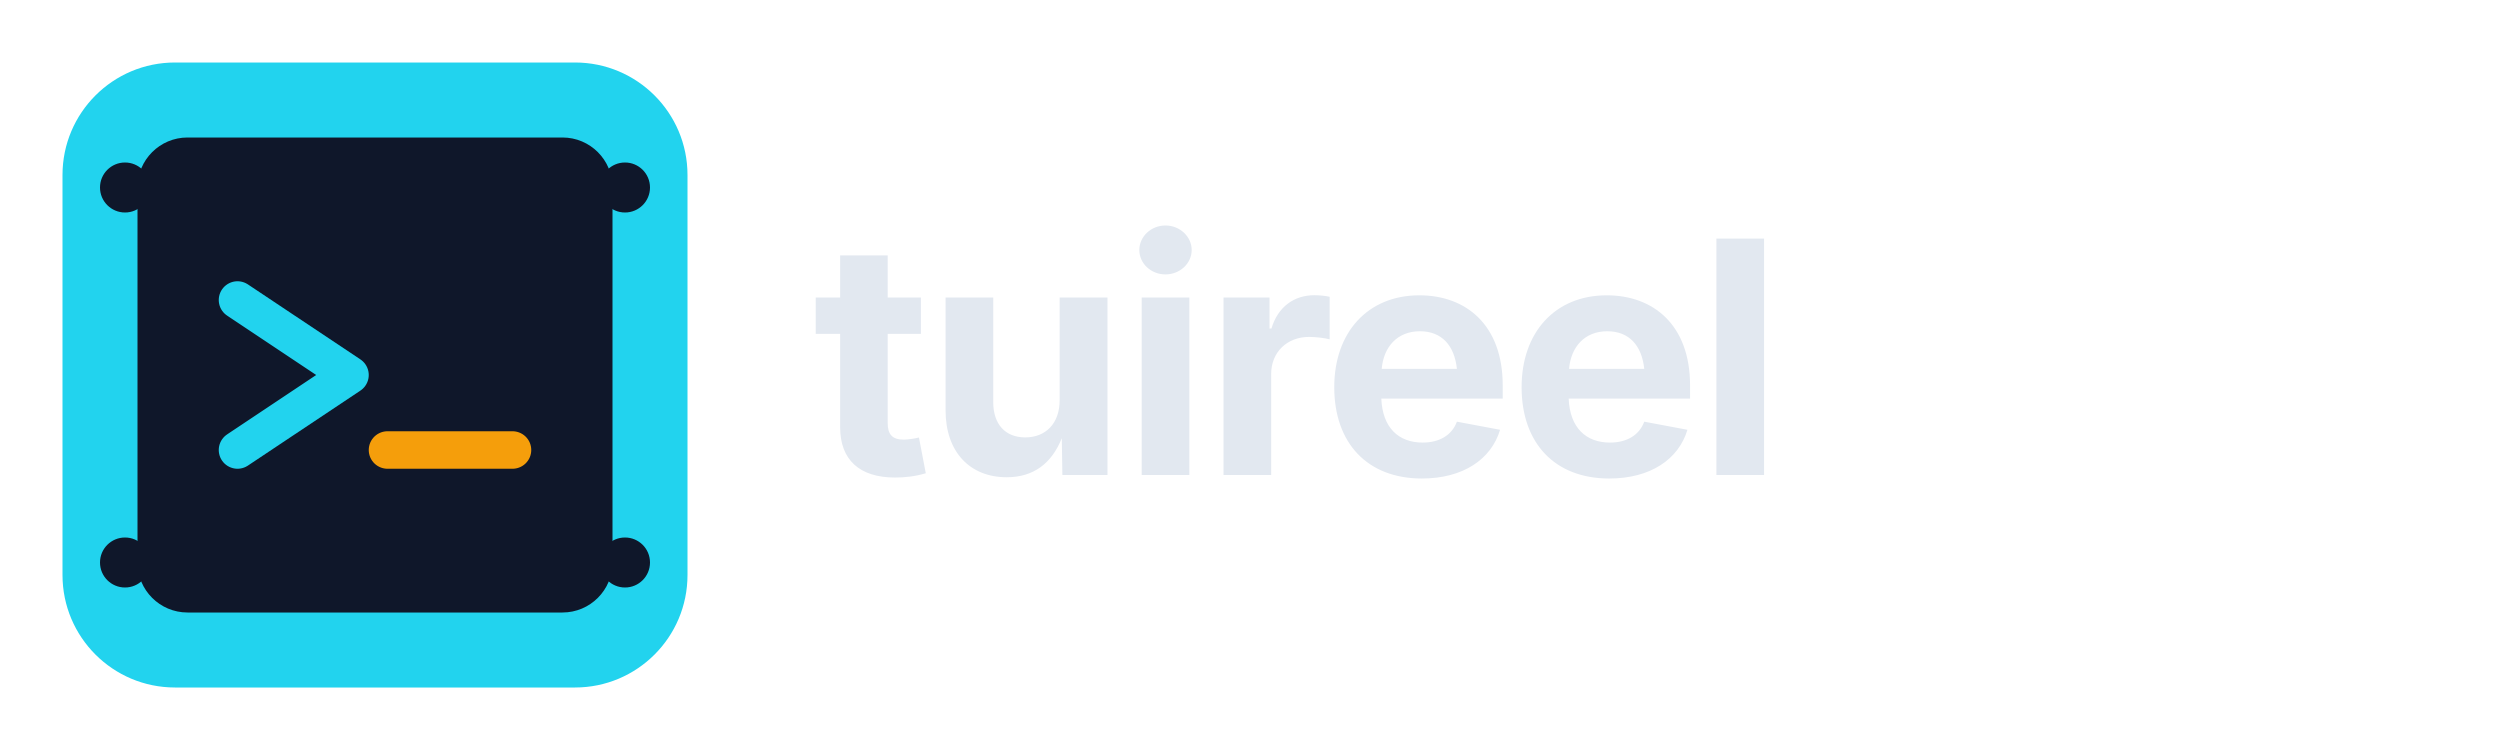
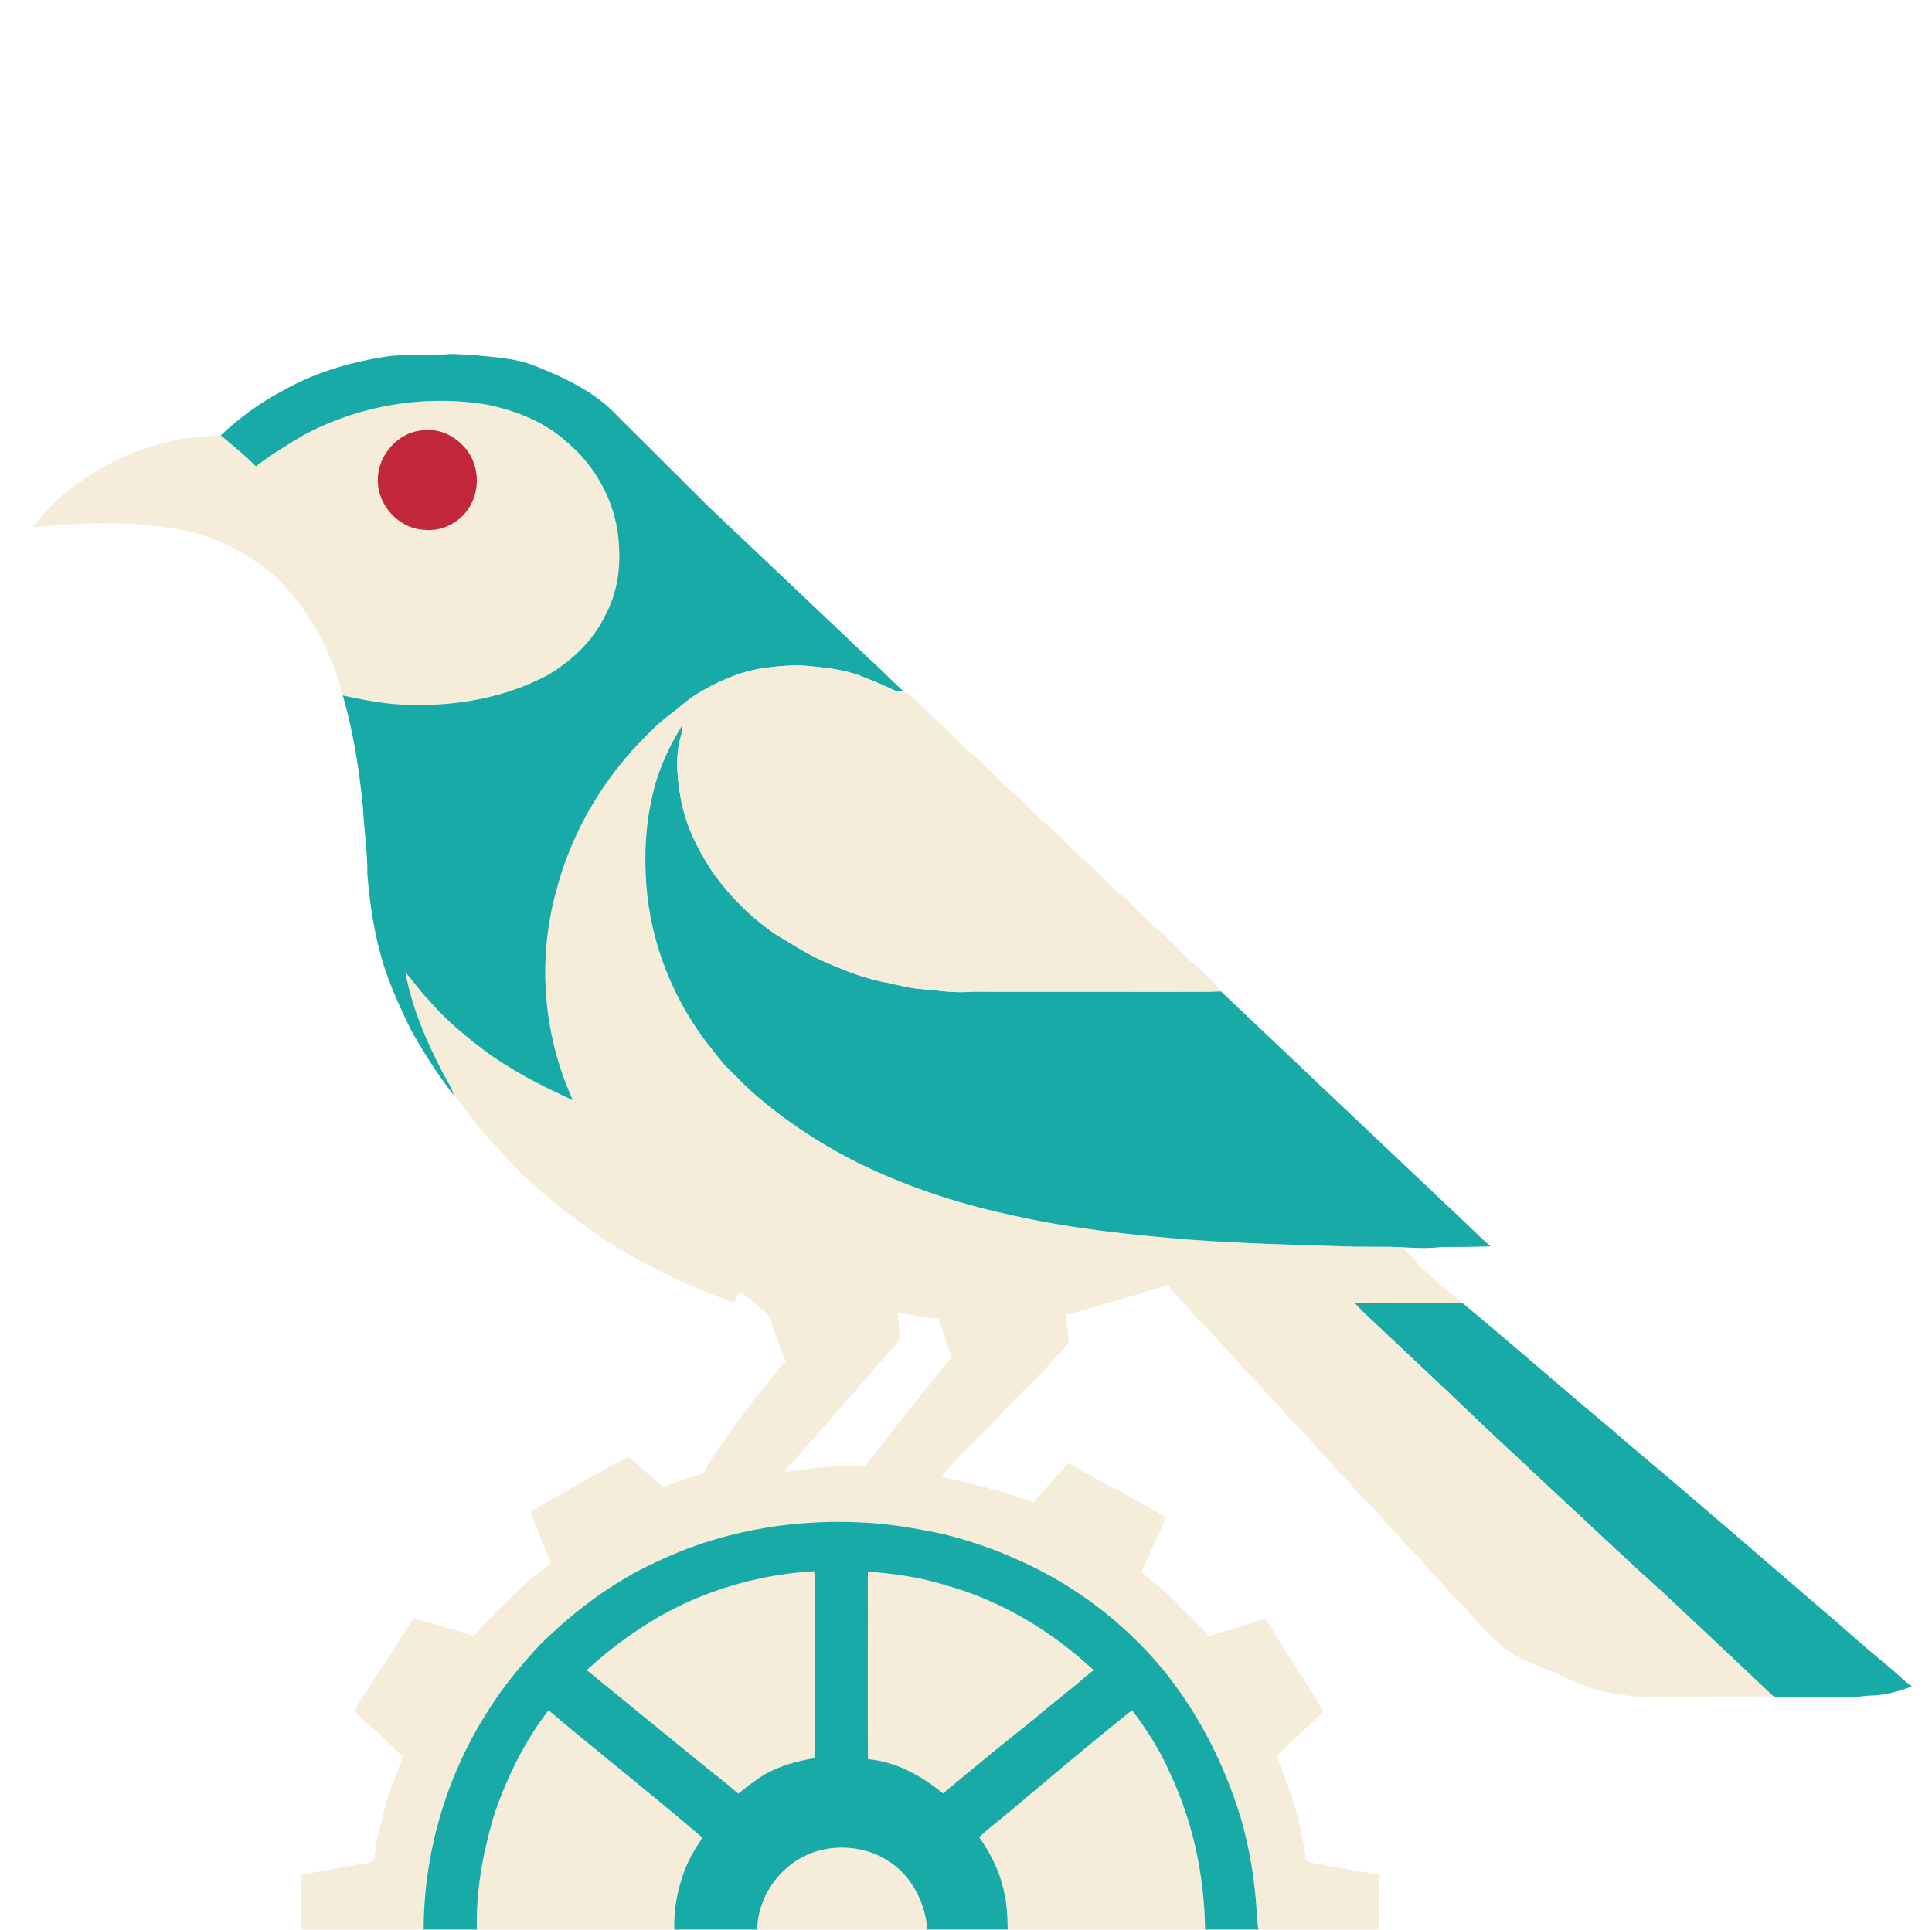
- <svg xmlns="http://www.w3.org/2000/svg" viewBox="0 0 400 120">
-   <g transform="translate(10, 10)">
-     <rect x="0" y="0" width="100" height="100" rx="18" ry="18" fill="#22D3EE" />
-     <rect x="12" y="12" width="76" height="76" rx="8" ry="8" fill="#0F172A" />
-     <polyline points="28,38 46,50 28,62" fill="none" stroke="#22D3EE" stroke-width="6" stroke-linecap="round" stroke-linejoin="round" />
-     <line x1="52" y1="62" x2="72" y2="62" stroke="#F59E0B" stroke-width="6" stroke-linecap="round" />
-     <circle cx="10" cy="20" r="4" fill="#0F172A" />
-     <circle cx="10" cy="80" r="4" fill="#0F172A" />
-     <circle cx="90" cy="20" r="4" fill="#0F172A" />
-     <circle cx="90" cy="80" r="4" fill="#0F172A" />
+ <svg xmlns="http://www.w3.org/2000/svg" width="990pt" height="989pt" viewBox="0 0 990 989" version="1.1">
+   <g id="#F5ECD9ff">
+     <path fill="#F5ECD9" opacity="1.00" d=" M 0.00 0.00 L 0.12 0.00 C 0.09 0.01 0.03 0.02 0.00 0.02 L 0.00 0.00 Z" />
+     <path fill="#F5ECD9" opacity="1.00" d=" M 155.88 222.84 C 184.56 207.61 218.29 202.03 250.32 207.55 C 264.87 210.68 279.29 216.37 290.40 226.53 C 306.18 239.63 316.41 259.45 317.18 280.01 C 318.01 292.08 316.01 304.53 310.22 315.24 C 304.05 328.28 293.16 338.58 280.90 345.89 C 259.60 357.34 235.05 361.87 211.01 361.28 C 199.06 361.31 187.30 358.95 175.67 356.47 C 169.78 333.45 157.98 311.73 140.81 295.19 C 125.55 282.09 106.55 273.08 86.53 270.50 C 76.43 269.01 66.22 268.13 56.00 268.29 C 42.94 267.84 29.95 269.40 16.94 270.12 C 23.47 261.38 31.33 253.57 40.35 247.39 C 55.46 236.48 73.00 229.03 91.24 225.30 C 98.47 224.10 105.81 223.50 113.14 223.13 C 119.17 228.39 125.57 233.24 131.11 239.04 C 138.92 232.98 147.39 227.86 155.88 222.84 M 217.38 220.51 C 204.42 220.97 193.43 233.15 193.63 246.00 C 193.32 259.15 204.79 271.36 218.00 271.60 C 227.54 272.45 237.12 266.89 241.41 258.40 C 246.66 248.52 244.80 235.18 236.41 227.60 C 231.46 222.62 224.42 219.77 217.38 220.51 Z" />
+     <path fill="#F5ECD9" opacity="1.00" d=" M 332.11 376.11 C 336.93 371.04 342.48 366.77 348.03 362.54 C 348.52 365.58 349.11 368.60 349.64 371.64 C 343.80 381.07 338.94 391.15 335.82 401.81 C 331.66 416.81 330.08 432.47 330.88 448.00 C 331.96 478.76 343.06 508.95 361.48 533.54 C 365.63 538.70 369.44 544.16 374.22 548.78 C 378.77 553.22 383.15 557.84 388.01 561.95 C 406.10 577.34 426.36 590.15 447.99 599.93 C 470.71 610.26 494.65 617.78 519.04 622.96 C 549.06 629.73 579.74 632.97 610.37 635.42 C 636.54 637.27 662.77 638.06 688.99 638.80 C 698.83 639.16 708.68 638.78 718.52 639.24 C 721.22 641.95 724.17 644.45 726.38 647.61 C 727.45 649.19 728.93 650.42 730.47 651.55 C 733.32 653.64 735.49 656.49 738.31 658.64 C 742.09 661.56 745.59 664.82 749.32 667.81 C 740.21 667.65 731.11 667.81 722.00 667.64 C 712.73 667.79 703.44 667.33 694.18 667.94 C 688.94 663.10 684.30 657.62 678.69 653.18 C 676.28 651.27 674.32 648.84 671.81 647.06 C 668.92 646.40 665.93 646.67 662.99 646.66 C 650.76 646.87 638.52 646.42 626.30 646.88 C 627.61 648.49 628.94 650.10 630.41 651.59 C 639.29 660.38 648.13 669.20 656.92 678.09 C 660.07 681.25 663.95 683.68 666.63 687.33 C 669.21 690.76 672.80 693.17 675.89 696.10 C 702.57 722.75 729.26 749.40 755.93 776.07 C 757.50 777.56 759.40 778.63 761.28 779.70 C 761.71 773.48 759.22 767.32 760.90 761.16 C 763.39 762.94 765.79 764.86 767.94 767.06 C 773.24 772.42 778.65 777.68 783.93 783.07 C 787.85 787.16 792.48 790.49 796.44 794.56 C 804.73 802.93 813.15 811.18 821.42 819.58 C 824.38 822.64 827.90 825.08 830.93 828.06 C 839.38 836.61 847.99 845.00 856.41 853.58 C 859.69 856.99 863.69 859.61 866.94 863.06 C 868.95 865.04 870.73 867.34 873.18 868.83 C 875.36 869.54 877.72 869.39 880.01 869.45 C 889.46 869.30 898.93 869.59 908.38 869.18 C 908.84 869.32 909.76 869.61 910.23 869.75 C 887.48 870.03 864.73 869.70 841.98 869.83 C 828.51 868.89 814.87 866.41 802.78 860.14 C 793.45 855.21 782.85 852.94 774.10 846.89 C 768.12 843.39 763.82 837.85 758.83 833.18 C 754.64 829.32 751.63 824.41 747.35 820.65 C 742.26 816.04 738.34 810.35 733.34 805.66 C 730.65 802.99 728.57 799.78 725.85 797.14 C 723.14 794.50 720.40 791.87 718.10 788.85 C 714.49 784.17 709.62 780.64 706.10 775.87 C 702.52 771.17 697.67 767.63 694.06 762.95 C 690.81 758.58 686.43 755.23 683.10 750.93 C 679.80 746.58 675.40 743.25 672.10 738.91 C 667.89 733.48 662.28 729.34 658.09 723.91 C 654.97 719.71 650.69 716.58 647.56 712.40 C 643.69 707.32 638.46 703.48 634.61 698.39 C 631.75 694.62 627.97 691.68 625.02 688.00 C 622.07 684.29 618.71 680.96 615.32 677.68 C 612.03 674.60 609.68 670.68 606.36 667.65 C 603.47 664.93 600.64 662.10 598.61 658.67 C 581.14 663.97 563.65 669.15 546.06 674.02 C 546.83 678.72 547.37 683.47 547.69 688.23 C 546.77 690.00 545.01 691.20 543.67 692.66 C 540.35 695.70 537.74 699.40 534.64 702.65 C 528.07 709.41 521.18 715.85 514.80 722.79 C 508.12 730.75 500.40 737.73 493.15 745.16 C 489.26 748.70 486.15 752.97 482.42 756.67 C 486.55 758.16 490.95 758.64 495.18 759.82 C 506.86 762.78 518.57 765.83 529.81 770.22 C 532.28 766.31 535.63 763.12 538.74 759.74 C 541.38 756.11 544.57 752.95 547.84 749.89 C 552.40 752.88 557.29 755.31 562.04 758.01 C 573.90 764.16 585.47 770.84 597.10 777.41 C 595.99 782.63 593.15 787.20 590.99 792.01 C 588.92 796.58 586.95 801.19 584.86 805.75 C 591.27 811.12 597.97 816.18 603.66 822.35 C 608.80 827.87 614.86 832.60 619.19 838.84 C 624.54 836.66 630.20 835.44 635.69 833.68 C 640.02 832.39 644.20 830.50 648.73 829.97 C 658.04 846.01 668.82 861.12 678.13 877.16 C 670.42 885.25 661.68 892.24 653.96 900.31 C 661.26 916.73 666.58 934.10 669.05 951.93 C 668.81 953.85 670.67 954.42 672.19 954.73 C 683.70 957.00 695.28 958.87 706.83 960.92 C 706.79 970.28 706.79 979.64 706.83 989.00 L 644.81 989.00 C 643.98 983.56 643.99 978.04 643.42 972.57 C 641.88 956.75 639.03 940.98 633.95 925.89 C 625.44 900.38 612.69 876.18 595.63 855.33 C 575.50 831.19 549.73 811.68 520.87 799.17 C 508.99 793.70 496.49 789.66 483.84 786.36 C 469.08 783.25 454.13 780.64 439.01 780.21 C 403.85 778.79 368.17 785.24 336.38 800.53 C 314.07 810.72 294.27 825.71 276.84 842.84 C 266.16 854.31 256.13 866.51 248.11 880.02 C 228.01 912.58 217.16 950.74 217.08 989.00 L 154.19 989.00 C 154.18 979.64 154.22 970.29 154.18 960.93 C 164.27 959.13 174.35 957.26 184.44 955.49 C 186.82 955.02 189.47 955.06 191.51 953.58 C 192.27 950.42 192.42 947.16 193.07 943.99 C 194.02 938.55 195.67 933.28 196.95 927.93 C 199.22 918.46 202.94 909.42 206.48 900.38 C 201.73 896.53 197.83 891.78 193.25 887.76 C 189.48 884.47 185.53 881.32 182.30 877.49 C 182.26 877.13 182.19 876.43 182.16 876.07 C 184.17 871.94 186.96 868.25 189.30 864.31 C 197.16 852.92 204.14 840.95 211.96 829.53 C 222.40 832.07 232.66 835.28 242.90 838.51 C 250.15 829.29 259.29 821.83 267.32 813.33 C 272.06 809.05 277.07 805.03 282.33 801.41 C 278.82 792.52 275.05 783.73 271.72 774.77 C 283.76 767.73 295.96 760.94 308.13 754.13 C 312.74 751.72 317.07 748.80 321.89 746.81 C 324.23 748.54 326.61 750.25 328.66 752.34 C 332.15 755.89 336.22 758.79 339.75 762.30 C 346.30 759.13 353.45 757.55 360.29 755.21 C 361.84 753.04 362.76 750.49 364.28 748.29 C 373.36 734.87 382.83 721.69 393.11 709.15 C 396.18 705.25 399.14 701.24 402.68 697.75 C 400.42 692.42 398.48 686.97 396.48 681.54 C 395.19 678.08 394.66 673.88 391.27 671.74 C 386.91 668.88 383.85 663.96 378.57 662.72 C 377.96 663.97 376.75 666.47 376.15 667.71 C 357.69 661.17 339.79 653.01 322.81 643.23 C 306.72 634.20 291.80 623.18 277.85 611.14 C 273.93 607.03 269.16 603.86 265.39 599.60 C 261.73 596.23 258.56 592.42 255.32 588.67 C 248.64 582.24 243.01 574.82 237.66 567.28 C 236.11 565.11 234.15 563.29 232.45 561.26 C 231.56 557.35 229.08 554.15 227.32 550.64 C 218.61 534.11 211.10 516.70 207.72 498.24 C 211.77 502.89 215.24 508.04 219.57 512.46 C 227.68 522.02 237.34 530.11 247.28 537.71 C 261.49 548.43 277.42 556.56 293.57 563.90 C 278.37 530.72 275.25 492.19 284.91 457.00 C 292.76 426.35 309.52 398.18 332.11 376.11 M 460.17 672.63 C 460.22 677.60 461.12 682.55 460.73 687.53 C 458.23 690.12 455.51 692.51 453.43 695.47 C 451.52 698.17 448.77 700.13 446.92 702.89 C 445.09 705.69 442.22 707.60 440.45 710.45 C 438.35 713.61 434.99 715.67 432.92 718.86 C 431.14 721.71 428.23 723.58 426.38 726.37 C 424.34 729.60 421.02 731.71 418.91 734.89 C 416.80 738.06 413.59 740.26 411.33 743.32 C 408.54 747.30 404.43 750.18 402.13 754.54 C 409.74 753.48 417.31 752.22 425.00 751.82 C 431.25 750.74 437.60 751.34 443.90 751.19 C 445.48 747.84 448.37 745.45 450.41 742.42 C 460.39 729.73 470.19 716.91 480.43 704.44 C 483.02 701.64 484.97 698.31 487.87 695.80 C 485.09 689.34 483.19 682.54 481.00 675.86 C 473.99 675.54 467.03 674.06 460.17 672.63 Z" />
+     <path fill="#F5ECD9" opacity="1.00" d=" M 327.23 835.17 C 353.76 817.20 385.34 807.17 417.27 805.30 C 417.68 811.53 417.34 817.77 417.45 824.00 C 417.45 849.71 417.55 875.42 417.33 901.13 C 408.39 902.60 399.51 905.08 391.59 909.59 C 386.93 912.50 382.59 915.89 378.28 919.30 C 371.80 913.57 364.87 908.39 358.18 902.91 C 338.96 887.32 319.85 871.62 300.65 856.01 C 308.94 848.38 317.80 841.35 327.23 835.17 Z" />
+     <path fill="#F5ECD9" opacity="1.00" d=" M 444.70 805.53 C 458.15 806.51 471.61 808.42 484.51 812.46 C 512.96 820.35 538.89 836.02 560.43 856.05 C 557.12 858.54 554.02 861.27 550.86 863.94 C 543.93 869.64 536.80 875.11 530.03 881.01 C 514.21 893.47 498.69 906.30 483.24 919.22 C 472.23 910.22 459.19 902.81 444.76 901.69 C 444.56 869.64 444.78 837.58 444.70 805.53 Z" />
+     <path fill="#F5ECD9" opacity="1.00" d=" M 256.66 920.72 C 262.75 905.02 270.75 889.95 281.08 876.62 C 307.14 898.63 334.03 919.63 359.91 941.85 C 356.64 947.02 353.25 952.20 351.07 957.96 C 347.27 967.81 345.11 978.41 345.54 989.00 L 244.35 989.00 C 243.99 975.95 245.48 962.91 248.11 950.15 C 250.34 940.18 252.79 930.20 256.66 920.72 Z" />
+     <path fill="#F5ECD9" opacity="1.00" d=" M 516.91 928.89 C 537.86 911.32 558.69 893.59 580.08 876.55 C 587.67 886.52 594.44 897.16 599.46 908.66 C 611.31 933.68 617.15 961.37 617.51 989.00 L 516.36 989.00 C 516.32 981.94 515.87 974.84 514.14 967.97 C 511.86 958.47 507.44 949.57 501.75 941.65 C 506.52 937.08 511.86 933.15 516.91 928.89 Z" />
+     <path fill="#F5ECD9" opacity="1.00" d=" M 407.26 954.21 C 421.66 944.34 442.10 944.63 456.38 954.60 C 467.66 962.26 474.07 975.64 475.24 989.00 L 387.98 989.00 C 388.29 975.13 395.82 961.94 407.26 954.21 Z" />
  </g>
-   <text x="130" y="76" font-family="system-ui, -apple-system, sans-serif" font-size="52" font-weight="700" fill="#E2E8F0" letter-spacing="-1">tuireel</text>
+   <g id="#18AAA7ff">
+     <path fill="#18AAA7" opacity="1.00" d=" M 196.96 182.96 C 207.55 181.08 218.36 182.69 229.01 181.59 C 234.05 181.20 239.07 182.03 244.10 182.17 C 254.14 183.14 264.39 183.71 273.88 187.46 C 289.17 193.53 304.68 200.71 316.10 212.90 C 331.63 228.37 347.17 243.84 362.69 259.33 C 390.10 285.24 417.50 311.18 444.84 337.17 C 451.07 342.63 456.70 348.74 462.92 354.21 C 460.83 354.56 458.72 354.24 456.87 353.22 C 451.44 350.45 445.69 348.39 440.06 346.08 C 432.72 343.51 424.97 342.36 417.26 341.67 C 408.10 340.49 398.82 341.28 389.74 342.68 C 377.94 344.65 366.92 349.70 356.79 355.92 C 353.64 357.81 350.89 360.26 348.03 362.54 C 342.48 366.77 336.93 371.04 332.11 376.11 C 309.52 398.18 292.76 426.35 284.91 457.00 C 275.25 492.19 278.37 530.72 293.57 563.90 C 277.42 556.56 261.49 548.43 247.28 537.71 C 237.34 530.11 227.68 522.02 219.57 512.46 C 215.24 508.04 211.77 502.89 207.72 498.24 C 211.10 516.70 218.61 534.11 227.32 550.64 C 229.08 554.15 231.56 557.35 232.45 561.26 C 224.07 550.49 216.67 538.94 210.13 526.96 C 204.88 516.15 199.87 505.18 196.29 493.69 C 191.84 478.84 189.46 463.43 188.24 448.02 C 188.34 436.65 186.56 425.40 186.00 414.08 C 184.14 394.63 181.08 375.26 175.67 356.47 C 187.30 358.95 199.06 361.31 211.01 361.28 C 235.05 361.87 259.60 357.34 280.90 345.89 C 293.16 338.58 304.05 328.28 310.22 315.24 C 316.01 304.53 318.01 292.08 317.18 280.01 C 316.41 259.45 306.18 239.63 290.40 226.53 C 279.29 216.37 264.87 210.68 250.32 207.55 C 218.29 202.03 184.56 207.61 155.88 222.84 C 147.39 227.86 138.92 232.98 131.11 239.04 C 125.57 233.24 119.17 228.39 113.14 223.13 C 122.54 214.24 133.11 206.53 144.56 200.48 C 160.65 191.22 178.69 185.82 196.96 182.96 Z" />
+     <path fill="#18AAA7" opacity="1.00" d=" M 335.82 401.81 C 338.94 391.15 343.80 381.07 349.64 371.64 C 350.14 374.53 348.74 377.22 348.23 380.00 C 346.06 389.61 347.19 399.54 348.81 409.14 C 351.19 422.55 357.28 435.01 364.72 446.31 C 373.63 459.11 384.83 470.36 397.77 479.10 C 405.61 483.72 413.24 488.78 421.57 492.51 C 432.37 497.25 443.41 501.84 455.11 503.76 C 460.68 505.04 466.24 506.51 471.97 506.91 C 480.62 507.64 489.28 509.15 497.98 508.28 C 533.65 508.38 569.32 508.24 604.99 508.33 C 611.86 508.21 618.74 508.45 625.61 508.11 C 667.73 548.07 709.96 587.94 752.11 627.87 C 755.95 631.58 759.76 635.33 763.83 638.80 C 755.55 639.06 747.28 639.17 739.00 639.11 C 732.20 639.92 725.34 639.72 718.52 639.24 C 708.68 638.78 698.83 639.16 688.99 638.80 C 662.77 638.06 636.54 637.27 610.37 635.42 C 579.74 632.97 549.06 629.73 519.04 622.96 C 494.65 617.78 470.71 610.26 447.99 599.93 C 426.36 590.15 406.10 577.34 388.01 561.95 C 383.15 557.84 378.77 553.22 374.22 548.78 C 369.44 544.16 365.63 538.70 361.48 533.54 C 343.06 508.95 331.96 478.76 330.88 448.00 C 330.08 432.47 331.66 416.81 335.82 401.81 Z" />
+     <path fill="#18AAA7" opacity="1.00" d=" M 694.18 667.94 C 703.44 667.33 712.73 667.79 722.00 667.64 C 731.11 667.81 740.21 667.65 749.32 667.81 C 773.54 687.80 797.08 708.59 821.17 728.75 C 826.74 733.20 831.93 738.10 837.45 742.62 C 872.56 772.11 907.11 802.25 941.95 832.07 C 951.09 840.31 960.52 848.24 970.01 856.10 C 973.16 858.96 976.27 861.89 979.71 864.43 C 973.05 866.80 966.16 868.92 959.03 869.05 C 955.33 869.08 951.69 869.96 947.99 869.86 C 935.40 869.79 922.81 869.91 910.23 869.75 C 909.76 869.61 908.84 869.32 908.38 869.18 C 889.79 851.58 871.13 834.05 852.47 816.51 C 830.85 797.17 809.96 777.03 788.60 757.41 C 778.54 747.79 768.23 738.44 758.15 728.85 C 738.61 710.04 718.73 691.59 699.03 672.95 C 697.35 671.34 695.78 669.62 694.18 667.94 Z" />
+     <path fill="#18AAA7" opacity="1.00" d=" M 336.38 800.53 C 368.17 785.24 403.85 778.79 439.01 780.21 C 454.13 780.64 469.08 783.25 483.84 786.36 C 496.49 789.66 508.99 793.70 520.87 799.17 C 549.73 811.68 575.50 831.19 595.63 855.33 C 612.69 876.18 625.44 900.38 633.95 925.89 C 639.03 940.98 641.88 956.75 643.42 972.57 C 643.99 978.04 643.98 983.56 644.81 989.00 L 617.51 989.00 C 617.15 961.37 611.31 933.68 599.46 908.66 C 594.44 897.16 587.67 886.52 580.08 876.55 C 558.69 893.59 537.86 911.32 516.91 928.89 C 511.86 933.15 506.52 937.08 501.75 941.65 C 507.44 949.57 511.86 958.47 514.14 967.97 C 515.87 974.84 516.32 981.94 516.36 989.00 L 475.24 989.00 C 474.07 975.64 467.66 962.26 456.38 954.60 C 442.10 944.63 421.66 944.34 407.26 954.21 C 395.82 961.94 388.29 975.13 387.98 989.00 L 345.54 989.00 C 345.11 978.41 347.27 967.81 351.07 957.96 C 353.25 952.20 356.64 947.02 359.91 941.85 C 334.03 919.63 307.14 898.63 281.08 876.62 C 270.75 889.95 262.75 905.02 256.66 920.72 C 252.79 930.20 250.34 940.18 248.11 950.15 C 245.48 962.91 243.99 975.95 244.35 989.00 L 217.08 989.00 C 217.16 950.74 228.01 912.58 248.11 880.02 C 256.13 866.51 266.16 854.31 276.84 842.84 C 294.27 825.71 314.07 810.72 336.38 800.53 M 327.23 835.17 C 317.80 841.35 308.94 848.38 300.65 856.01 C 319.85 871.62 338.96 887.32 358.18 902.91 C 364.87 908.39 371.80 913.57 378.28 919.30 C 382.59 915.89 386.93 912.50 391.59 909.59 C 399.51 905.08 408.39 902.60 417.33 901.13 C 417.55 875.42 417.45 849.71 417.45 824.00 C 417.34 817.77 417.68 811.53 417.27 805.30 C 385.34 807.17 353.76 817.20 327.23 835.17 M 444.70 805.53 C 444.78 837.58 444.56 869.64 444.76 901.69 C 459.19 902.81 472.23 910.22 483.24 919.22 C 498.69 906.30 514.21 893.47 530.03 881.01 C 536.80 875.11 543.93 869.64 550.86 863.94 C 554.02 861.27 557.12 858.54 560.43 856.05 C 538.89 836.02 512.96 820.35 484.51 812.46 C 471.61 808.42 458.15 806.51 444.70 805.53 Z" />
+   </g>
+   <g id="#C1263Bff">
+     <path fill="#C1263B" opacity="1.00" d=" M 217.38 220.51 C 224.42 219.77 231.46 222.62 236.41 227.60 C 244.80 235.18 246.66 248.52 241.41 258.40 C 237.12 266.89 227.54 272.45 218.00 271.60 C 204.79 271.36 193.32 259.15 193.63 246.00 C 193.43 233.15 204.42 220.97 217.38 220.51 Z" />
+   </g>
+   <g id="#F5ECD9ff">
+     <path fill="#F5ECD9" opacity="1.00" d=" M 389.74 342.68 C 398.82 341.28 408.10 340.49 417.26 341.67 C 424.97 342.36 432.72 343.51 440.06 346.08 C 445.69 348.39 451.44 350.45 456.87 353.22 C 458.72 354.24 460.83 354.56 462.92 354.21 C 470.51 358.27 474.98 366.14 482.03 370.93 C 487.72 375.92 492.64 381.73 498.26 386.79 C 506.48 392.79 512.35 401.41 520.58 407.39 C 525.66 411.99 530.16 417.20 535.26 421.79 C 541.00 425.95 545.55 431.47 550.65 436.36 C 553.44 439.60 557.25 441.71 560.18 444.81 C 563.62 448.36 567.19 451.80 570.63 455.36 C 573.39 458.30 577.01 460.28 579.68 463.32 C 584.59 468.07 589.01 473.37 594.58 477.38 C 599.60 482.03 604.25 487.09 609.17 491.85 C 611.45 493.89 614.10 495.52 616.17 497.80 C 619.33 501.23 623.09 504.13 625.61 508.11 C 618.74 508.45 611.86 508.21 604.99 508.33 C 569.32 508.24 533.65 508.38 497.98 508.28 C 489.28 509.15 480.62 507.64 471.97 506.91 C 466.24 506.51 460.68 505.04 455.11 503.76 C 443.41 501.84 432.37 497.25 421.57 492.51 C 413.24 488.78 405.61 483.72 397.77 479.10 C 384.83 470.36 373.63 459.11 364.72 446.31 C 357.28 435.01 351.19 422.55 348.81 409.14 C 347.19 399.54 346.06 389.61 348.23 380.00 C 348.74 377.22 350.14 374.53 349.64 371.64 C 349.11 368.60 348.52 365.58 348.03 362.54 C 350.89 360.26 353.64 357.81 356.79 355.92 C 366.92 349.70 377.94 344.65 389.74 342.68 Z" />
+     <path fill="#F5ECD9" opacity="1.00" d=" M 626.30 646.88 C 638.52 646.42 650.76 646.87 662.99 646.66 C 665.93 646.67 668.92 646.40 671.81 647.06 C 674.32 648.84 676.28 651.27 678.69 653.18 C 684.30 657.62 688.94 663.10 694.18 667.94 C 695.78 669.62 697.35 671.34 699.03 672.95 C 718.73 691.59 738.61 710.04 758.15 728.85 C 768.23 738.44 778.54 747.79 788.60 757.41 C 809.96 777.03 830.85 797.17 852.47 816.51 C 871.13 834.05 889.79 851.58 908.38 869.18 C 898.93 869.59 889.46 869.30 880.01 869.45 C 877.72 869.39 875.36 869.54 873.18 868.83 C 870.73 867.34 868.95 865.04 866.94 863.06 C 863.69 859.61 859.69 856.99 856.41 853.58 C 847.99 845.00 839.38 836.61 830.93 828.06 C 827.90 825.08 824.38 822.64 821.42 819.58 C 813.15 811.18 804.73 802.93 796.44 794.56 C 792.48 790.49 787.85 787.16 783.93 783.07 C 778.65 777.68 773.24 772.42 767.94 767.06 C 765.79 764.86 763.39 762.94 760.90 761.16 C 759.22 767.32 761.71 773.48 761.28 779.70 C 759.40 778.63 757.50 777.56 755.93 776.07 C 729.26 749.40 702.57 722.75 675.89 696.10 C 672.80 693.17 669.21 690.76 666.63 687.33 C 663.95 683.68 660.07 681.25 656.92 678.09 C 648.13 669.20 639.29 660.38 630.41 651.59 C 628.94 650.10 627.61 648.49 626.30 646.88 Z" />
+   </g>
</svg>
